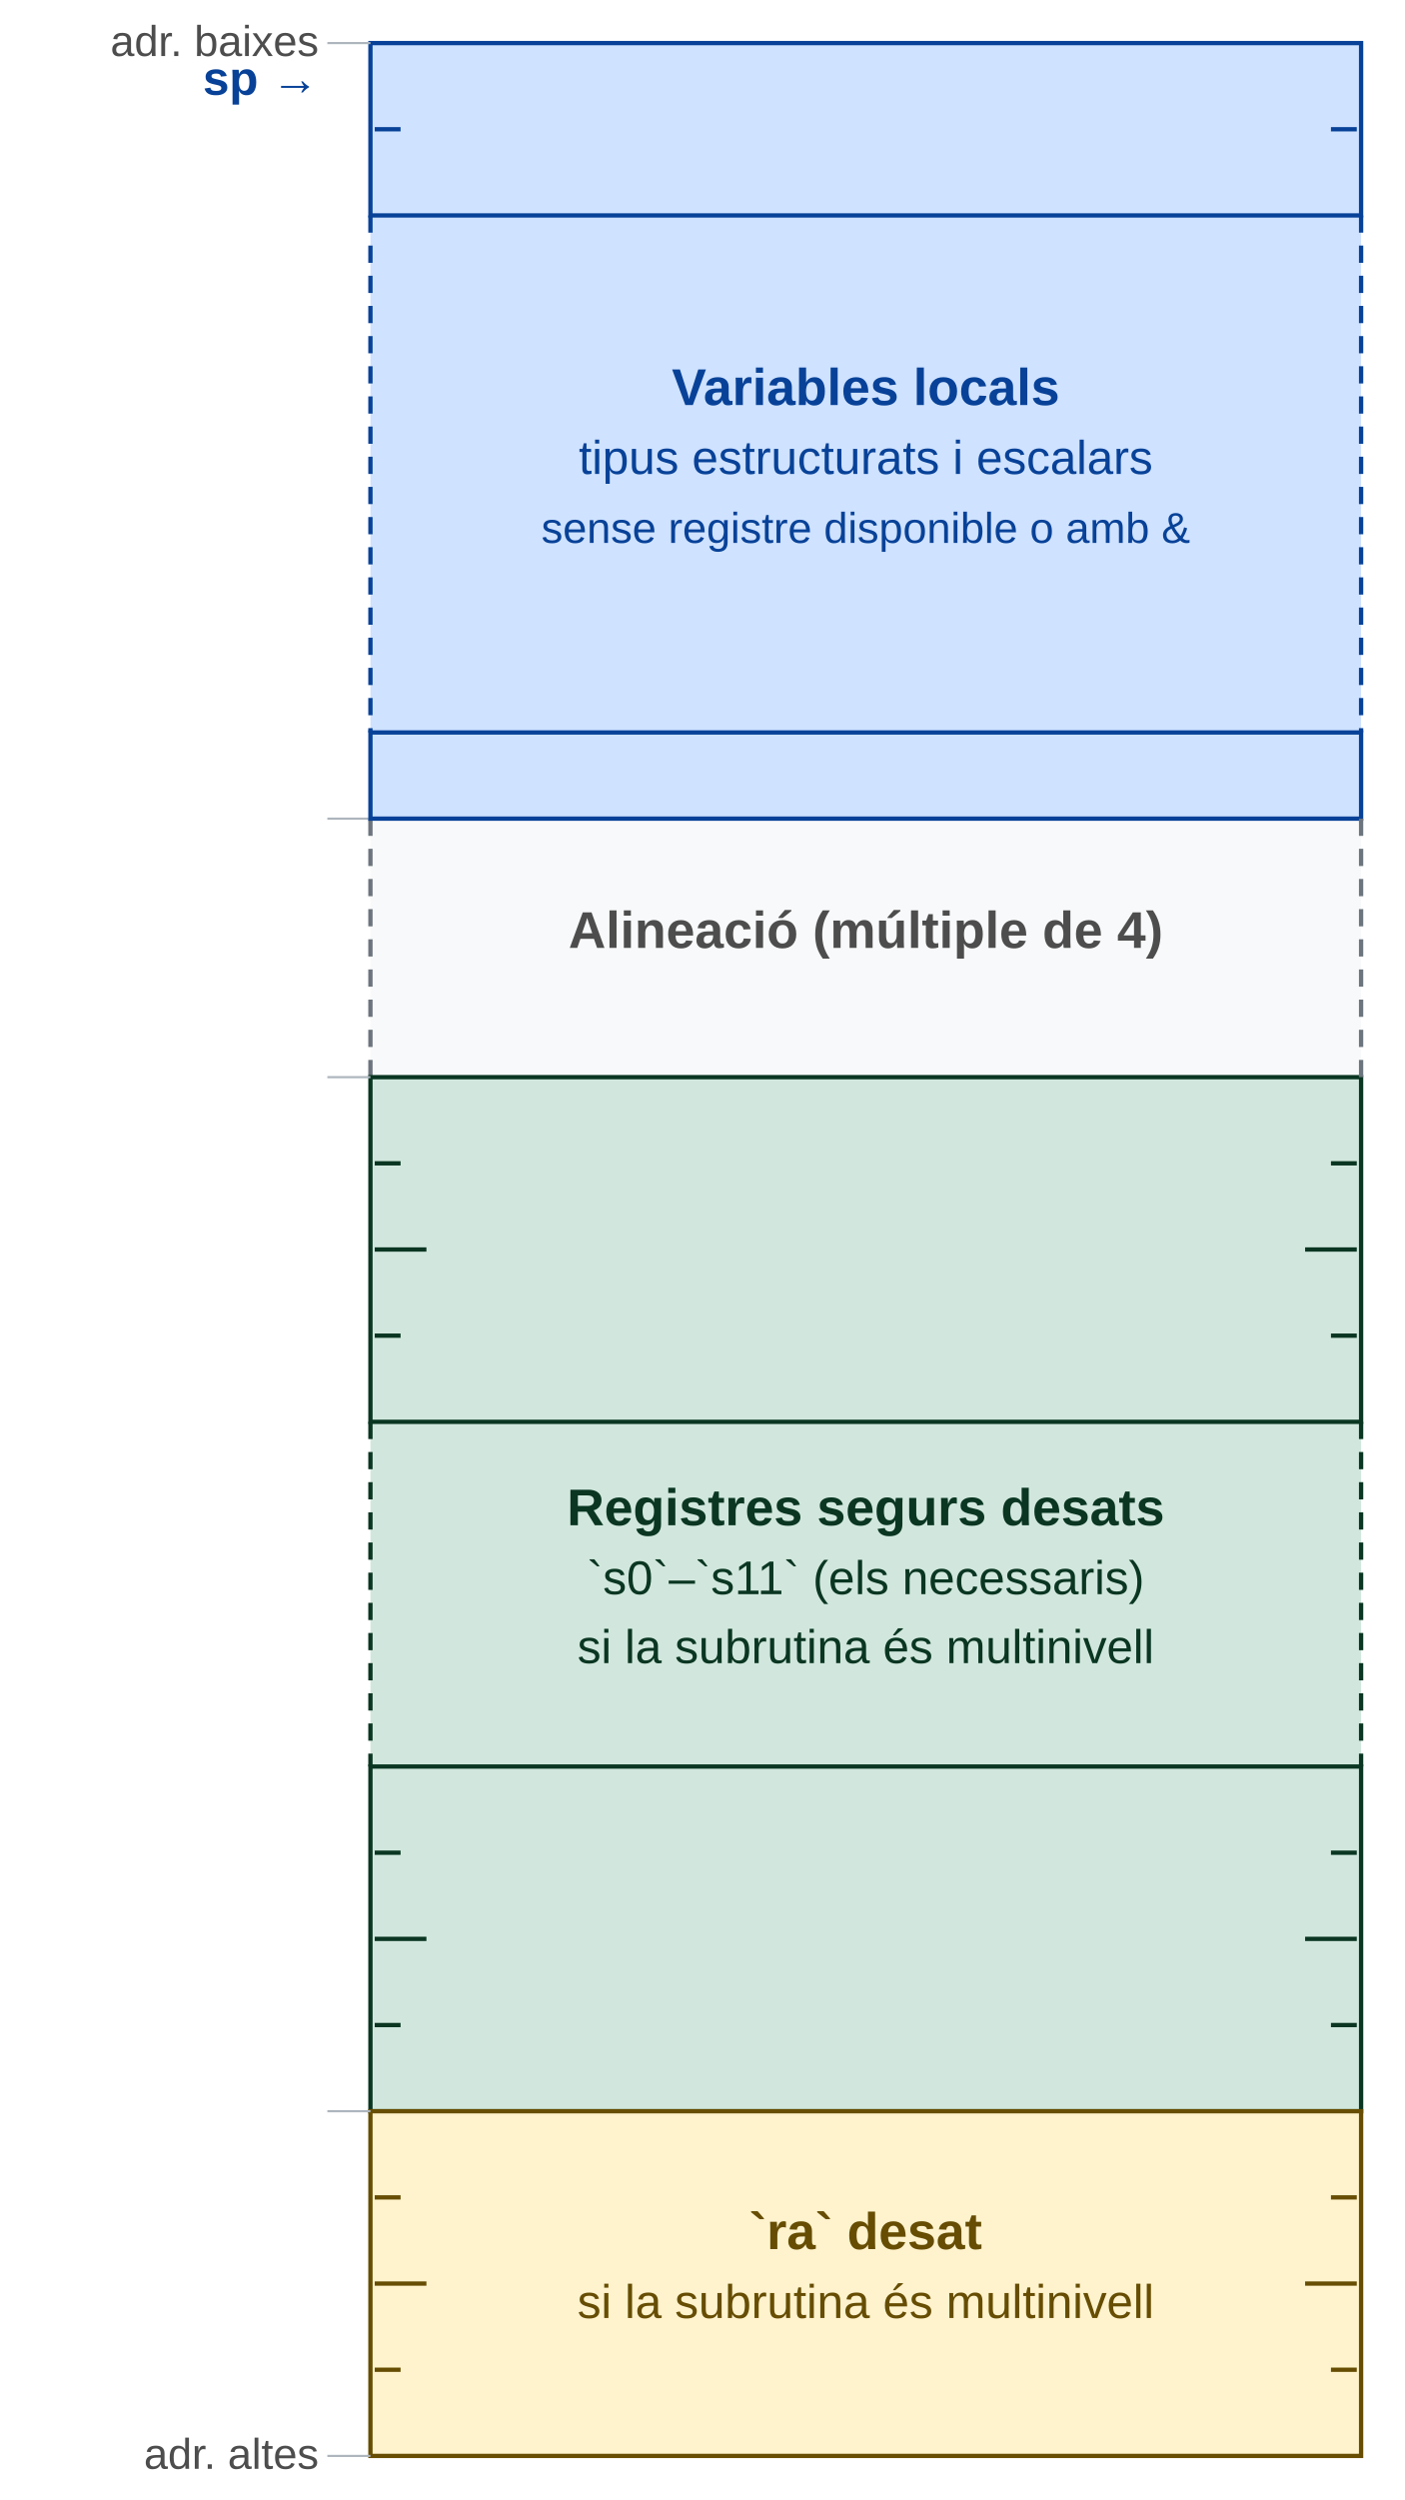
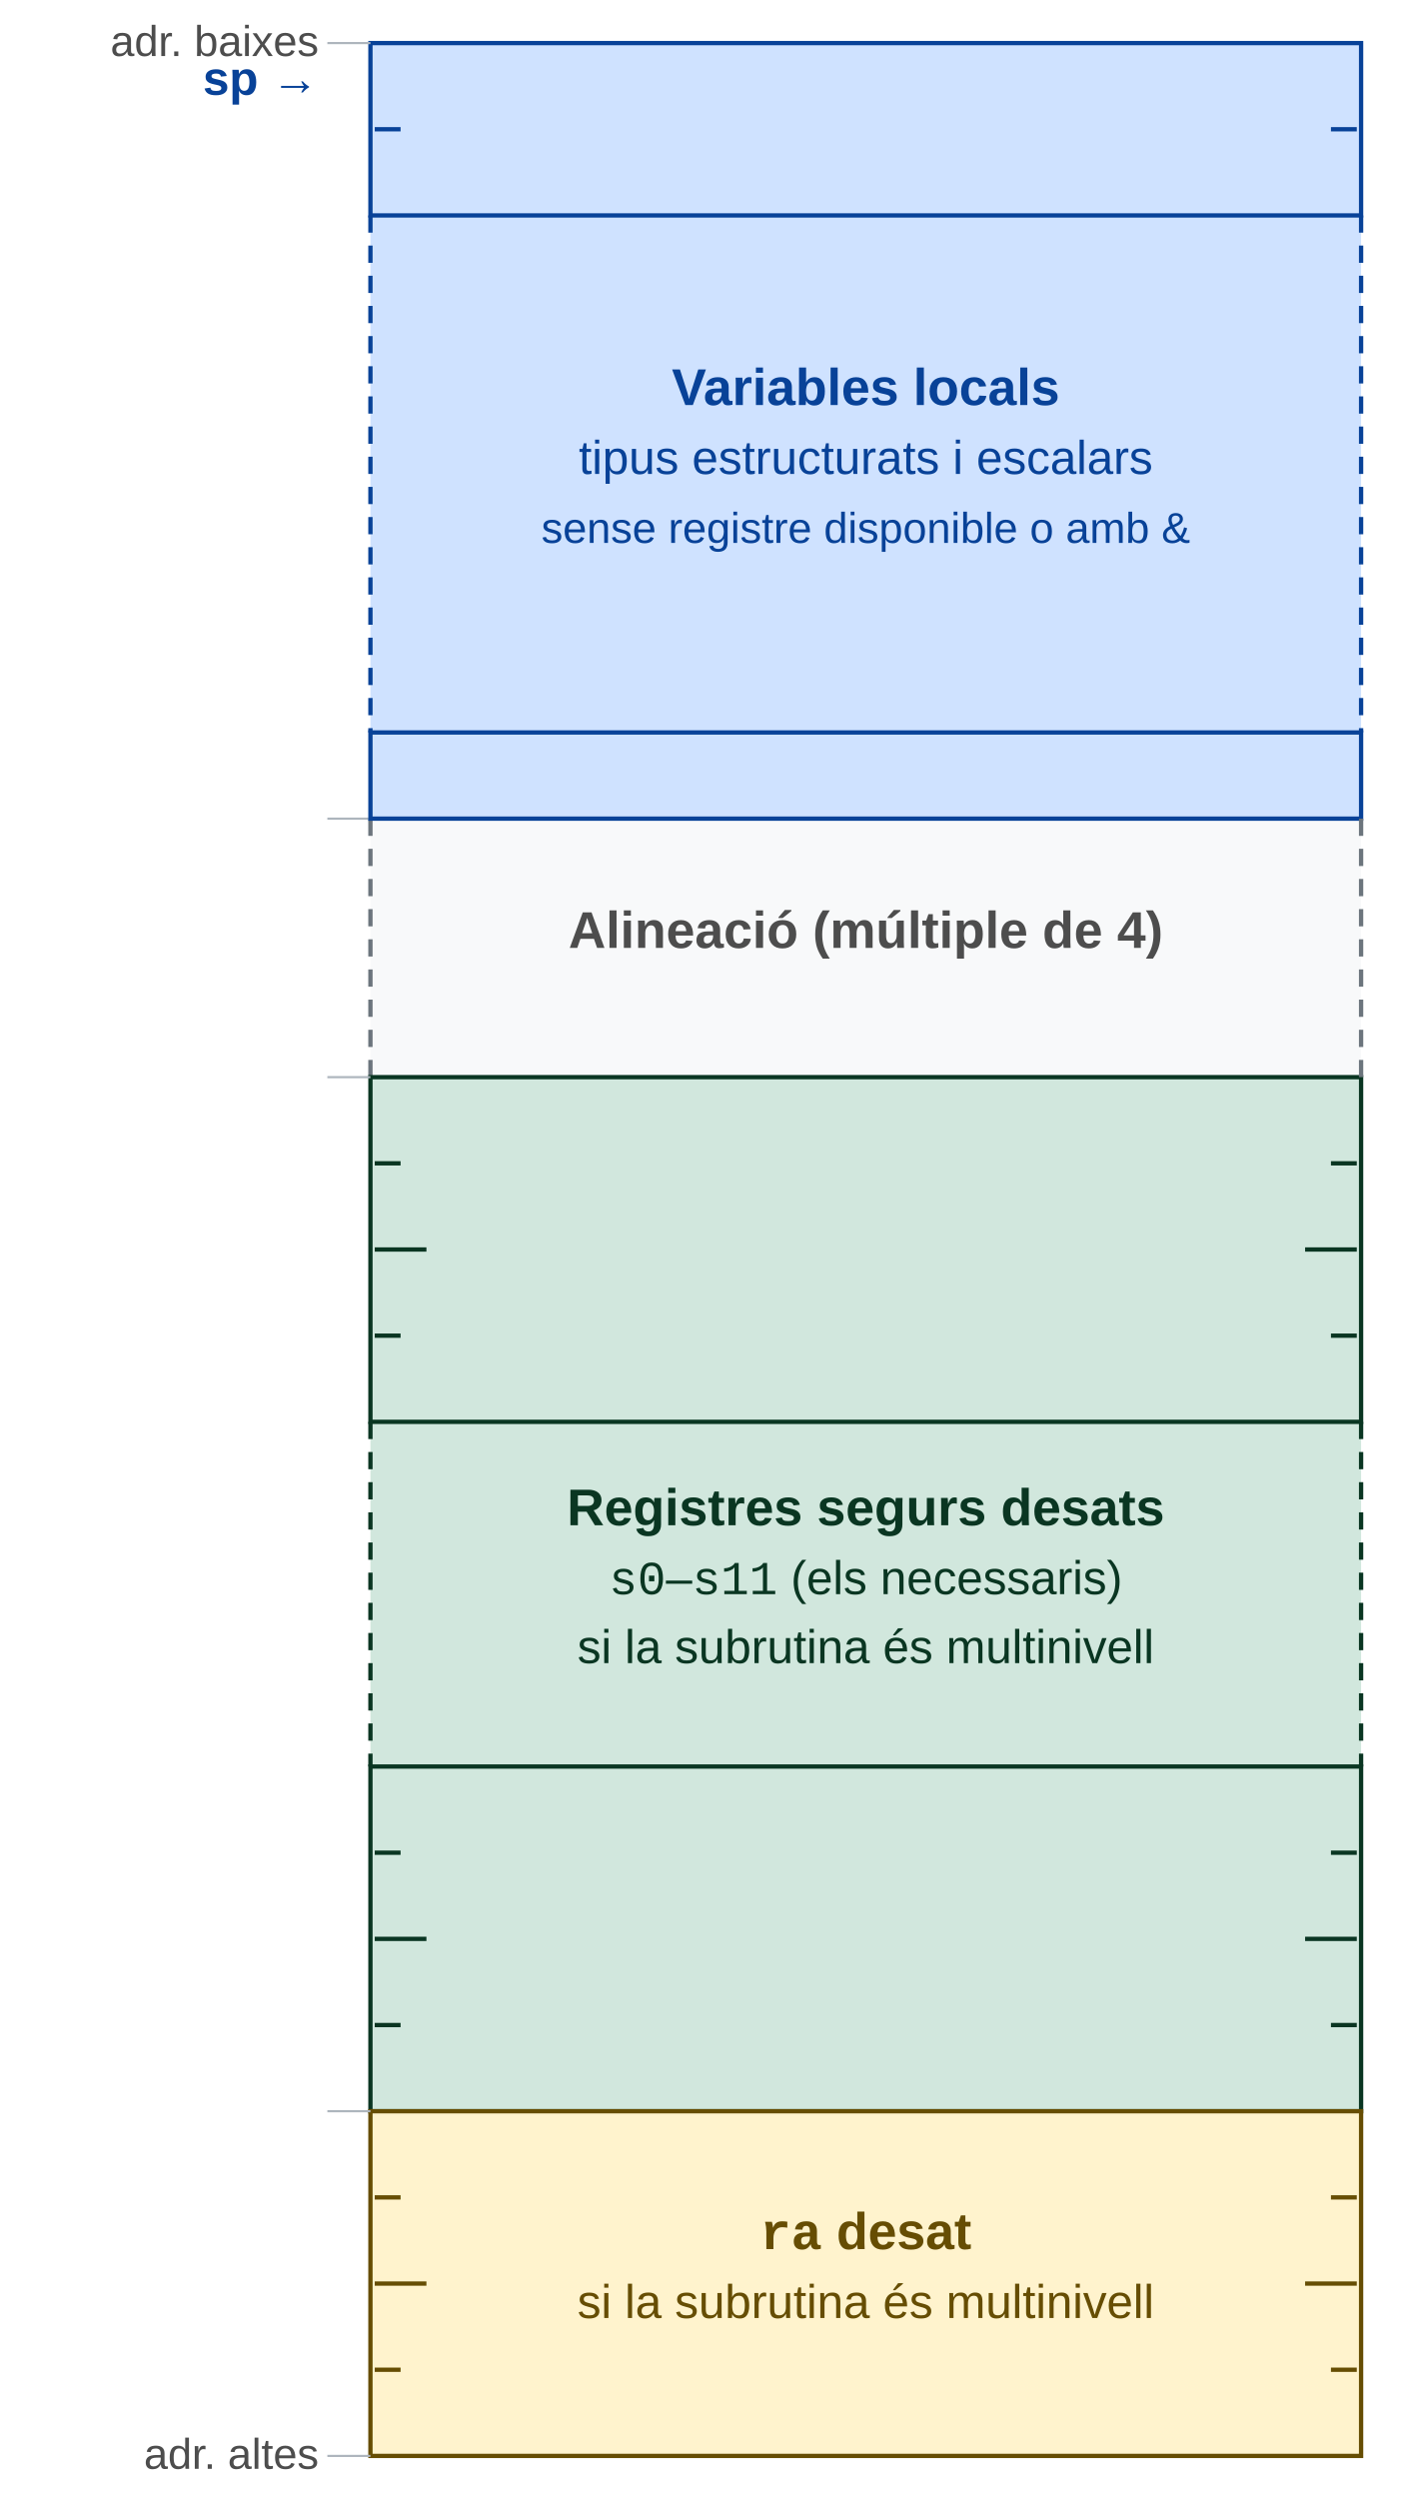
<svg xmlns="http://www.w3.org/2000/svg" width="326" height="580" viewBox="0 0 326 580" font-family="'Liberation Sans', Arial, Helvetica, sans-serif" version="1.1" id="svg57">
  <defs id="defs57" />
  <rect x="86" y="190" width="230" height="60" fill="#f8f9fa" stroke="none" id="rect15" />
  <rect x="86" y="330" width="230" height="80" fill="#d1e7dd" stroke="none" id="rect35" />
  <rect x="86" y="50" width="230" height="120" fill="#cfe2ff" stroke="none" id="rect6" />
  <rect x="86" y="10" width="230" height="40" fill="#cfe2ff" stroke="#084298" stroke-width="1" id="rect1" />
  <line x1="87" y1="30.00" x2="93" y2="30.00" stroke="#084298" stroke-width="1" id="line3" />
  <line x1="315" y1="30.00" x2="309" y2="30.00" stroke="#084298" stroke-width="1" id="line4" />
  <line x1="86" y1="50" x2="86" y2="170" stroke="#084298" stroke-width="1" stroke-dasharray="4,3" id="line7" />
  <line x1="316" y1="50" x2="316" y2="170" stroke="#084298" stroke-width="1" stroke-dasharray="4,3" id="line8" />
  <text x="201" y="94.0" text-anchor="middle" font-size="12" font-weight="bold" fill="#084298" id="text8">Variables locals</text>
  <text x="201" y="110.0" text-anchor="middle" font-size="11" fill="#084298" id="text9">tipus estructurats i escalars</text>
  <text x="201" y="126.0" text-anchor="middle" font-size="11" fill="#084298" id="text10" style="-inkscape-font-specification:'Sans, Normal';font-family:Liberation Sans;font-weight:normal;font-style:normal;font-stretch:normal;font-variant:normal;font-size:10px;font-variant-ligatures:normal;font-variant-caps:normal;font-variant-numeric:normal;font-variant-east-asian:normal;text-anchor:middle;fill:#084298">
    <tspan id="tspan59">sense registre disponible o amb &amp;</tspan>
  </text>
  <line x1="86" y1="190" x2="86" y2="250" stroke="#6c757d" stroke-width="1" stroke-dasharray="4,3" id="line_alin_esq" style="fill:#4d4d4d" />
  <text x="201" y="220" text-anchor="middle" font-size="12px" font-weight="bold" fill="#6c757d" id="text23" style="fill:#4d4d4d">Alineació (múltiple de 4)</text>
  <rect x="86" y="250" width="230" height="80" fill="#d1e7dd" stroke="#0a3622" stroke-width="1" id="rect29" />
  <line x1="87" y1="270.00" x2="93" y2="270.00" stroke="#0a3622" stroke-width="1" id="line30" />
  <line x1="315" y1="270.00" x2="309" y2="270.00" stroke="#0a3622" stroke-width="1" id="line31" />
  <line x1="87" y1="290.00" x2="99" y2="290.00" stroke="#0a3622" stroke-width="1" id="line32" />
  <line x1="315" y1="290.00" x2="303" y2="290.00" stroke="#0a3622" stroke-width="1" id="line33" />
  <line x1="87" y1="310.00" x2="93" y2="310.00" stroke="#0a3622" stroke-width="1" id="line34" />
  <line x1="315" y1="310.00" x2="309" y2="310.00" stroke="#0a3622" stroke-width="1" id="line35" />
  <line x1="86" y1="330" x2="86" y2="410" stroke="#0a3622" stroke-width="1" stroke-dasharray="4,3" id="line36" />
  <line x1="316" y1="330" x2="316" y2="410" stroke="#0a3622" stroke-width="1" stroke-dasharray="4,3" id="line37" />
  <text x="201" y="354.0" text-anchor="middle" font-size="12" font-weight="bold" fill="#0a3622" id="text37">Registres segurs desats</text>
-   <text x="201" y="370.0" text-anchor="middle" font-size="11" fill="#0a3622" id="text38">`s0`–`s11` (els necessaris)</text>
+   <text x="201" y="370.0" text-anchor="middle" font-size="11" fill="#0a3622" id="text38">
+     <tspan font-family="'Liberation Mono', 'Courier New', Courier, monospace">s0</tspan>–<tspan font-family="'Liberation Mono', 'Courier New', Courier, monospace">s11</tspan> (els necessaris)</text>
  <text x="201" y="386.0" text-anchor="middle" font-size="11" fill="#0a3622" id="text39">si la subrutina és multinivell</text>
  <rect x="86" y="410" width="230" height="80" fill="#d1e7dd" stroke="#0a3622" stroke-width="1" id="rect39" />
  <line x1="87" y1="430.00" x2="93" y2="430.00" stroke="#0a3622" stroke-width="1" id="line39" />
  <line x1="315" y1="430.00" x2="309" y2="430.00" stroke="#0a3622" stroke-width="1" id="line40" />
  <line x1="87" y1="450.00" x2="99" y2="450.00" stroke="#0a3622" stroke-width="1" id="line41" />
  <line x1="315" y1="450.00" x2="303" y2="450.00" stroke="#0a3622" stroke-width="1" id="line42" />
  <line x1="87" y1="470.00" x2="93" y2="470.00" stroke="#0a3622" stroke-width="1" id="line43" />
  <line x1="315" y1="470.00" x2="309" y2="470.00" stroke="#0a3622" stroke-width="1" id="line44" />
  <rect x="86" y="490" width="230" height="80" fill="#fff3cd" stroke="#664d03" stroke-width="1" id="rect44" />
  <line x1="87" y1="510.00" x2="93" y2="510.00" stroke="#664d03" stroke-width="1" id="line45" />
  <line x1="315" y1="510.00" x2="309" y2="510.00" stroke="#664d03" stroke-width="1" id="line46" />
  <line x1="87" y1="530.00" x2="99" y2="530.00" stroke="#664d03" stroke-width="1" id="line47" />
  <line x1="315" y1="530.00" x2="303" y2="530.00" stroke="#664d03" stroke-width="1" id="line48" />
  <line x1="87" y1="550.00" x2="93" y2="550.00" stroke="#664d03" stroke-width="1" id="line49" />
  <line x1="315" y1="550.00" x2="309" y2="550.00" stroke="#664d03" stroke-width="1" id="line50" />
-   <text x="201" y="522.0" text-anchor="middle" font-size="12" font-weight="bold" fill="#664d03" id="text50">`ra` desat</text>
+   <text x="201" y="522.0" text-anchor="middle" font-size="12" font-weight="bold" fill="#664d03" id="text50">
+     <tspan font-family="'Liberation Mono', 'Courier New', Courier, monospace">ra</tspan> desat</text>
  <text x="201" y="538.0" text-anchor="middle" font-size="11" fill="#664d03" id="text51">si la subrutina és multinivell</text>
  <line x1="76" y1="10" x2="86" y2="10" stroke="#adb5bd" stroke-width="0.5" id="line51" />
  <line x1="76" y1="190" x2="86" y2="190" stroke="#adb5bd" stroke-width="0.5" id="line52" />
  <rect x="86" y="170" width="230" height="20" fill="#cfe2ff" stroke="#084298" stroke-width="1" id="rect10" />
  <line x1="76" y1="250" x2="86" y2="250" stroke="#adb5bd" stroke-width="0.5" id="line53" />
  <line x1="76" y1="490" x2="86" y2="490" stroke="#adb5bd" stroke-width="0.5" id="line54" />
  <line x1="76" y1="570" x2="86" y2="570" stroke="#adb5bd" stroke-width="0.5" id="line55" />
  <text x="74" y="13" text-anchor="end" font-size="10" fill="#6c757d" id="text55" style="fill:#4d4d4d">adr. baixes</text>
  <text x="74" y="22" text-anchor="end" font-size="11" fill="#084298" font-weight="bold" id="text56">sp →</text>
  <text x="74" y="573" text-anchor="end" font-size="10" fill="#6c757d" id="text57" style="fill:#4d4d4d">adr. altes</text>
  <line x1="316" y1="190" x2="316" y2="250" stroke="#6c757d" stroke-width="1" stroke-dasharray="4,3" id="line_alin_dret" style="fill:#4d4d4d" />
</svg>
